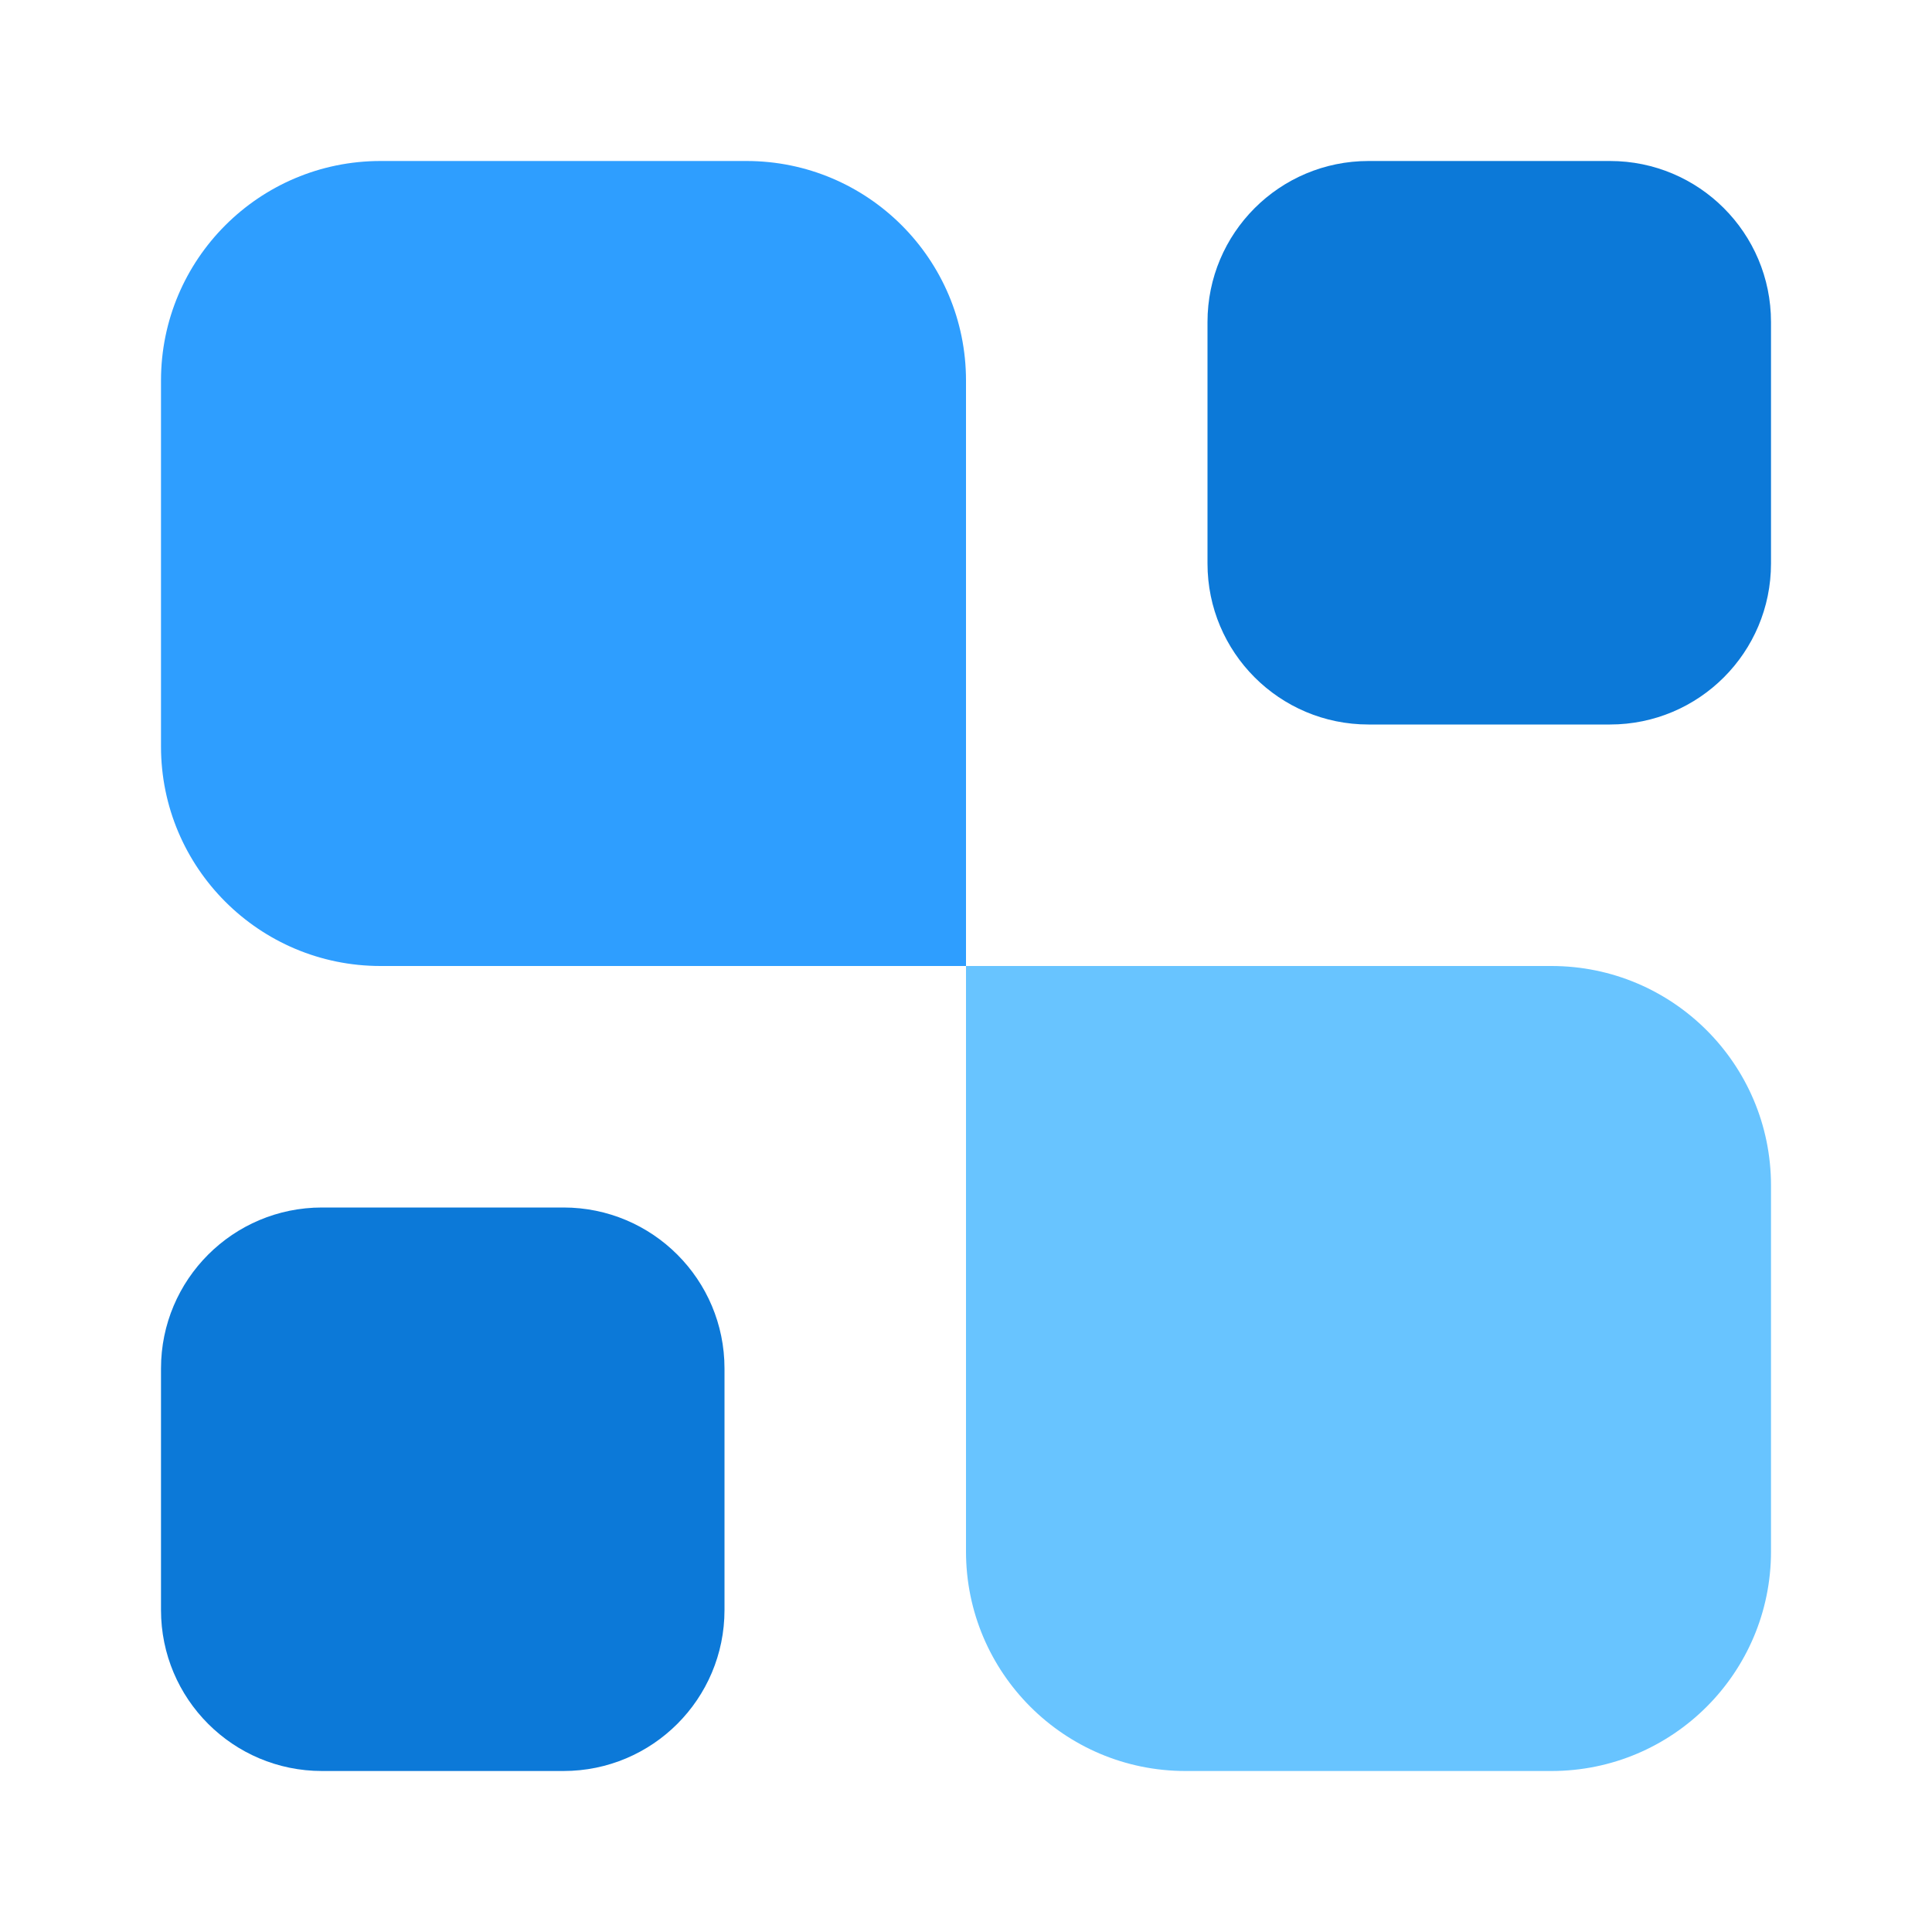
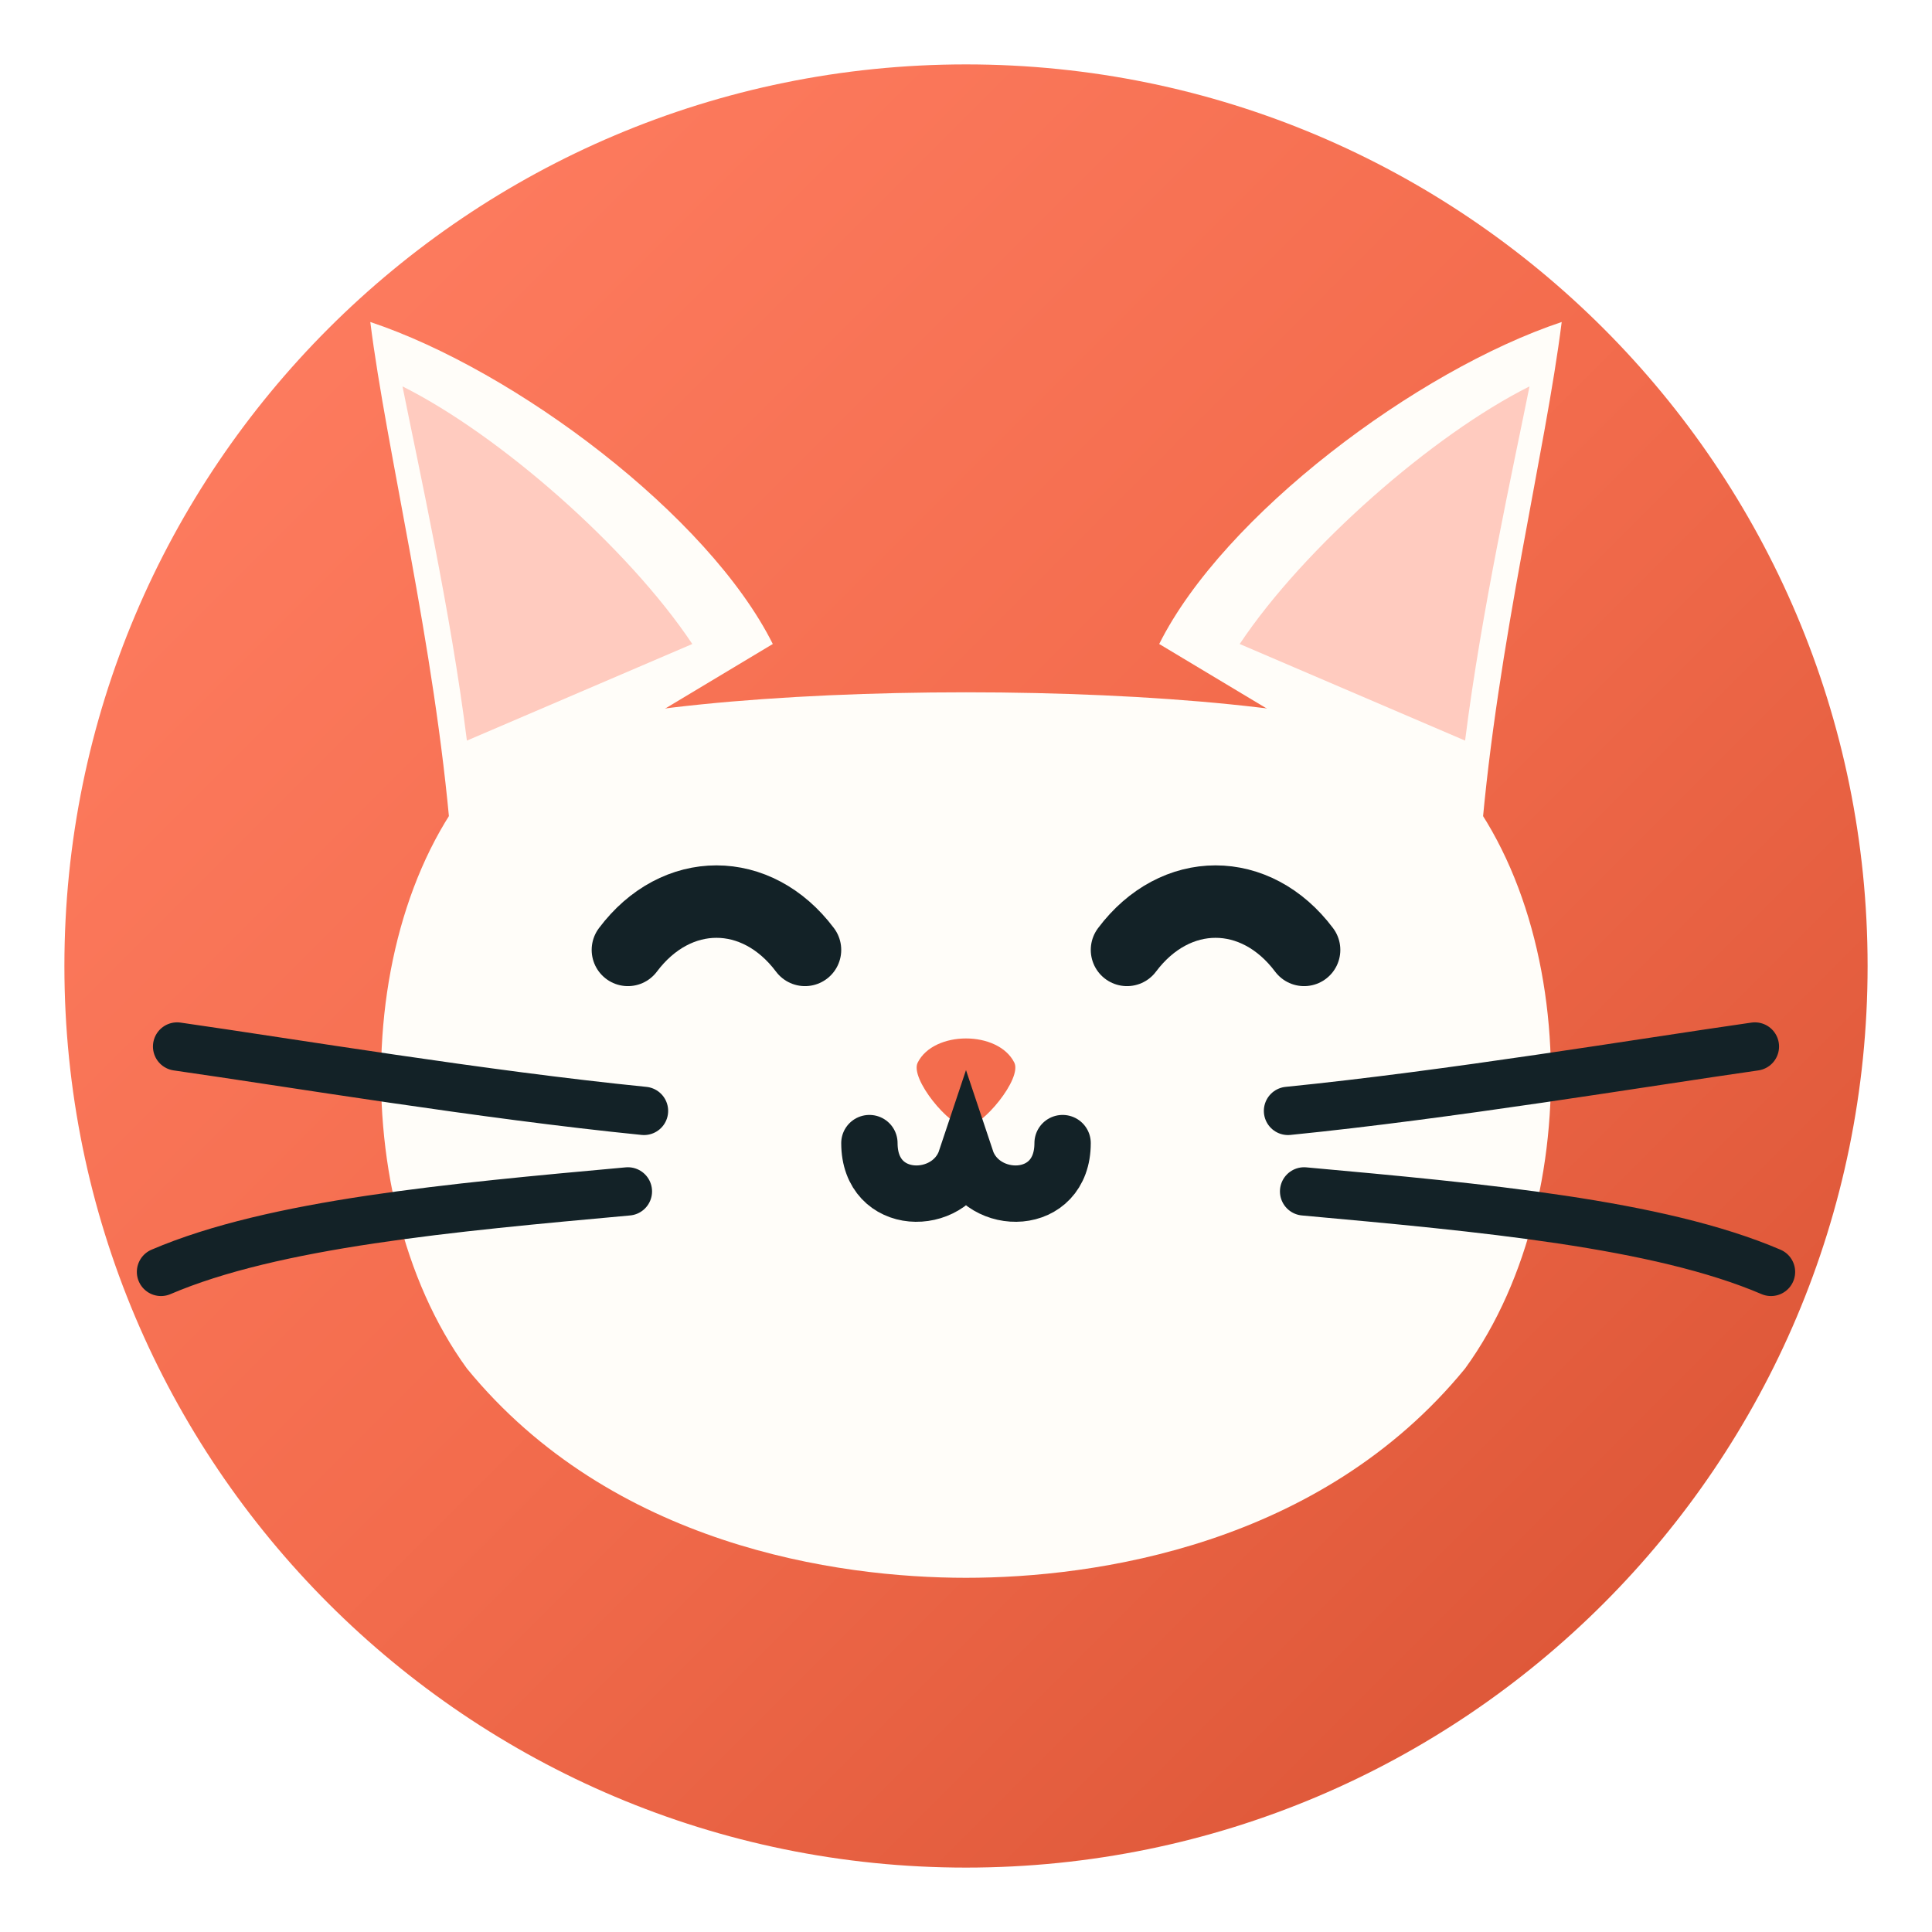
- <svg xmlns="http://www.w3.org/2000/svg" width="24" height="24" viewBox="0 0 24 24" fill="none">
-   <path d="M22 19.273C22 20.779 20.779 22 19.273 22H14.727C13.221 22 12 20.779 12 19.273V12H19.273C20.779 12 22 13.221 22 14.727V19.273Z" fill="#68C4FF" />
-   <path d="M20 2C21.105 2 22 2.895 22 4V7C22 8.105 21.105 9 20 9H17C15.895 9 15 8.105 15 7V4C15 2.895 15.895 2 17 2H20Z" fill="#0C79D8" />
-   <path d="M7 15C8.105 15 9 15.895 9 17V20C9 21.105 8.105 22 7 22H4C2.895 22 2 21.105 2 20V17C2 15.895 2.895 15 4 15H7Z" fill="#0C79D8" />
-   <path d="M12 12H4.727C3.221 12 2 10.779 2 9.273V4.727C2 3.221 3.221 2 4.727 2H9.273C10.779 2 12 3.221 12 4.727V12Z" fill="#2E9EFF" />
+ <svg xmlns="http://www.w3.org/2000/svg" viewBox="0 0 120 120" width="100%" height="100%" fill="none">
+   <defs>
+     <linearGradient id="favCoralGrad" x1="10" y1="10" x2="110" y2="110" gradientUnits="userSpaceOnUse">
+       <stop offset="0%" stop-color="#FF7E62" />
+       <stop offset="50%" stop-color="#F36C4D" />
+       <stop offset="100%" stop-color="#D95334" />
+     </linearGradient>
+   </defs>
+   <circle cx="60" cy="60" r="56" fill="url(#favCoralGrad)" />
+   <path d="M 28 52 C 27 40, 24 28, 23 20 C 32 23, 44 32, 48 40 Z" fill="#FFFDF9" />
+   <path d="M 29 46 C 28 38, 26 29, 25 24 C 31 27, 39 34, 43 40 Z" fill="#FFCBBF" />
+   <path d="M 92 52 C 93 40, 96 28, 97 20 C 88 23, 76 32, 72 40 Z" fill="#FFFDF9" />
+   <path d="M 91 46 C 92 38, 94 29, 95 24 C 89 27, 81 34, 77 40 Z" fill="#FFCBBF" />
+   <path d="M 32 46 C 42 42, 78 42, 88 46 C 98 54, 99 74, 91 85 C 82 96, 68 98, 60 98 C 52 98, 38 96, 29 85 C 21 74, 22 54, 32 46 Z" fill="#FFFDF9" />
+   <path d="M 39 59 C 42 55, 47 55, 50 59" stroke="#132227" stroke-width="4.5" stroke-linecap="round" fill="none" />
+   <path d="M 70 59 C 73 55, 78 55, 81 59" stroke="#132227" stroke-width="4.5" stroke-linecap="round" fill="none" />
+   <path d="M 57 66 C 58 64, 62 64, 63 66 C 63.5 67, 61 70, 60 70 C 59 70, 56.5 67, 57 66 Z" fill="#F36C4D" />
+   <path d="M 54 71 C 54 75, 59 75, 60 72 C 61 75, 66 75, 66 71" stroke="#132227" stroke-width="3.5" stroke-linecap="round" fill="none" />
+   <path d="M 40 69 C 30 68, 18 66, 11 65" stroke="#132227" stroke-width="3" stroke-linecap="round" />
+   <path d="M 39 74 C 28 75, 17 76, 10 79" stroke="#132227" stroke-width="3" stroke-linecap="round" />
+   <path d="M 80 69 C 90 68, 102 66, 109 65" stroke="#132227" stroke-width="3" stroke-linecap="round" />
+   <path d="M 81 74 C 92 75, 103 76, 110 79" stroke="#132227" stroke-width="3" stroke-linecap="round" />
</svg>
